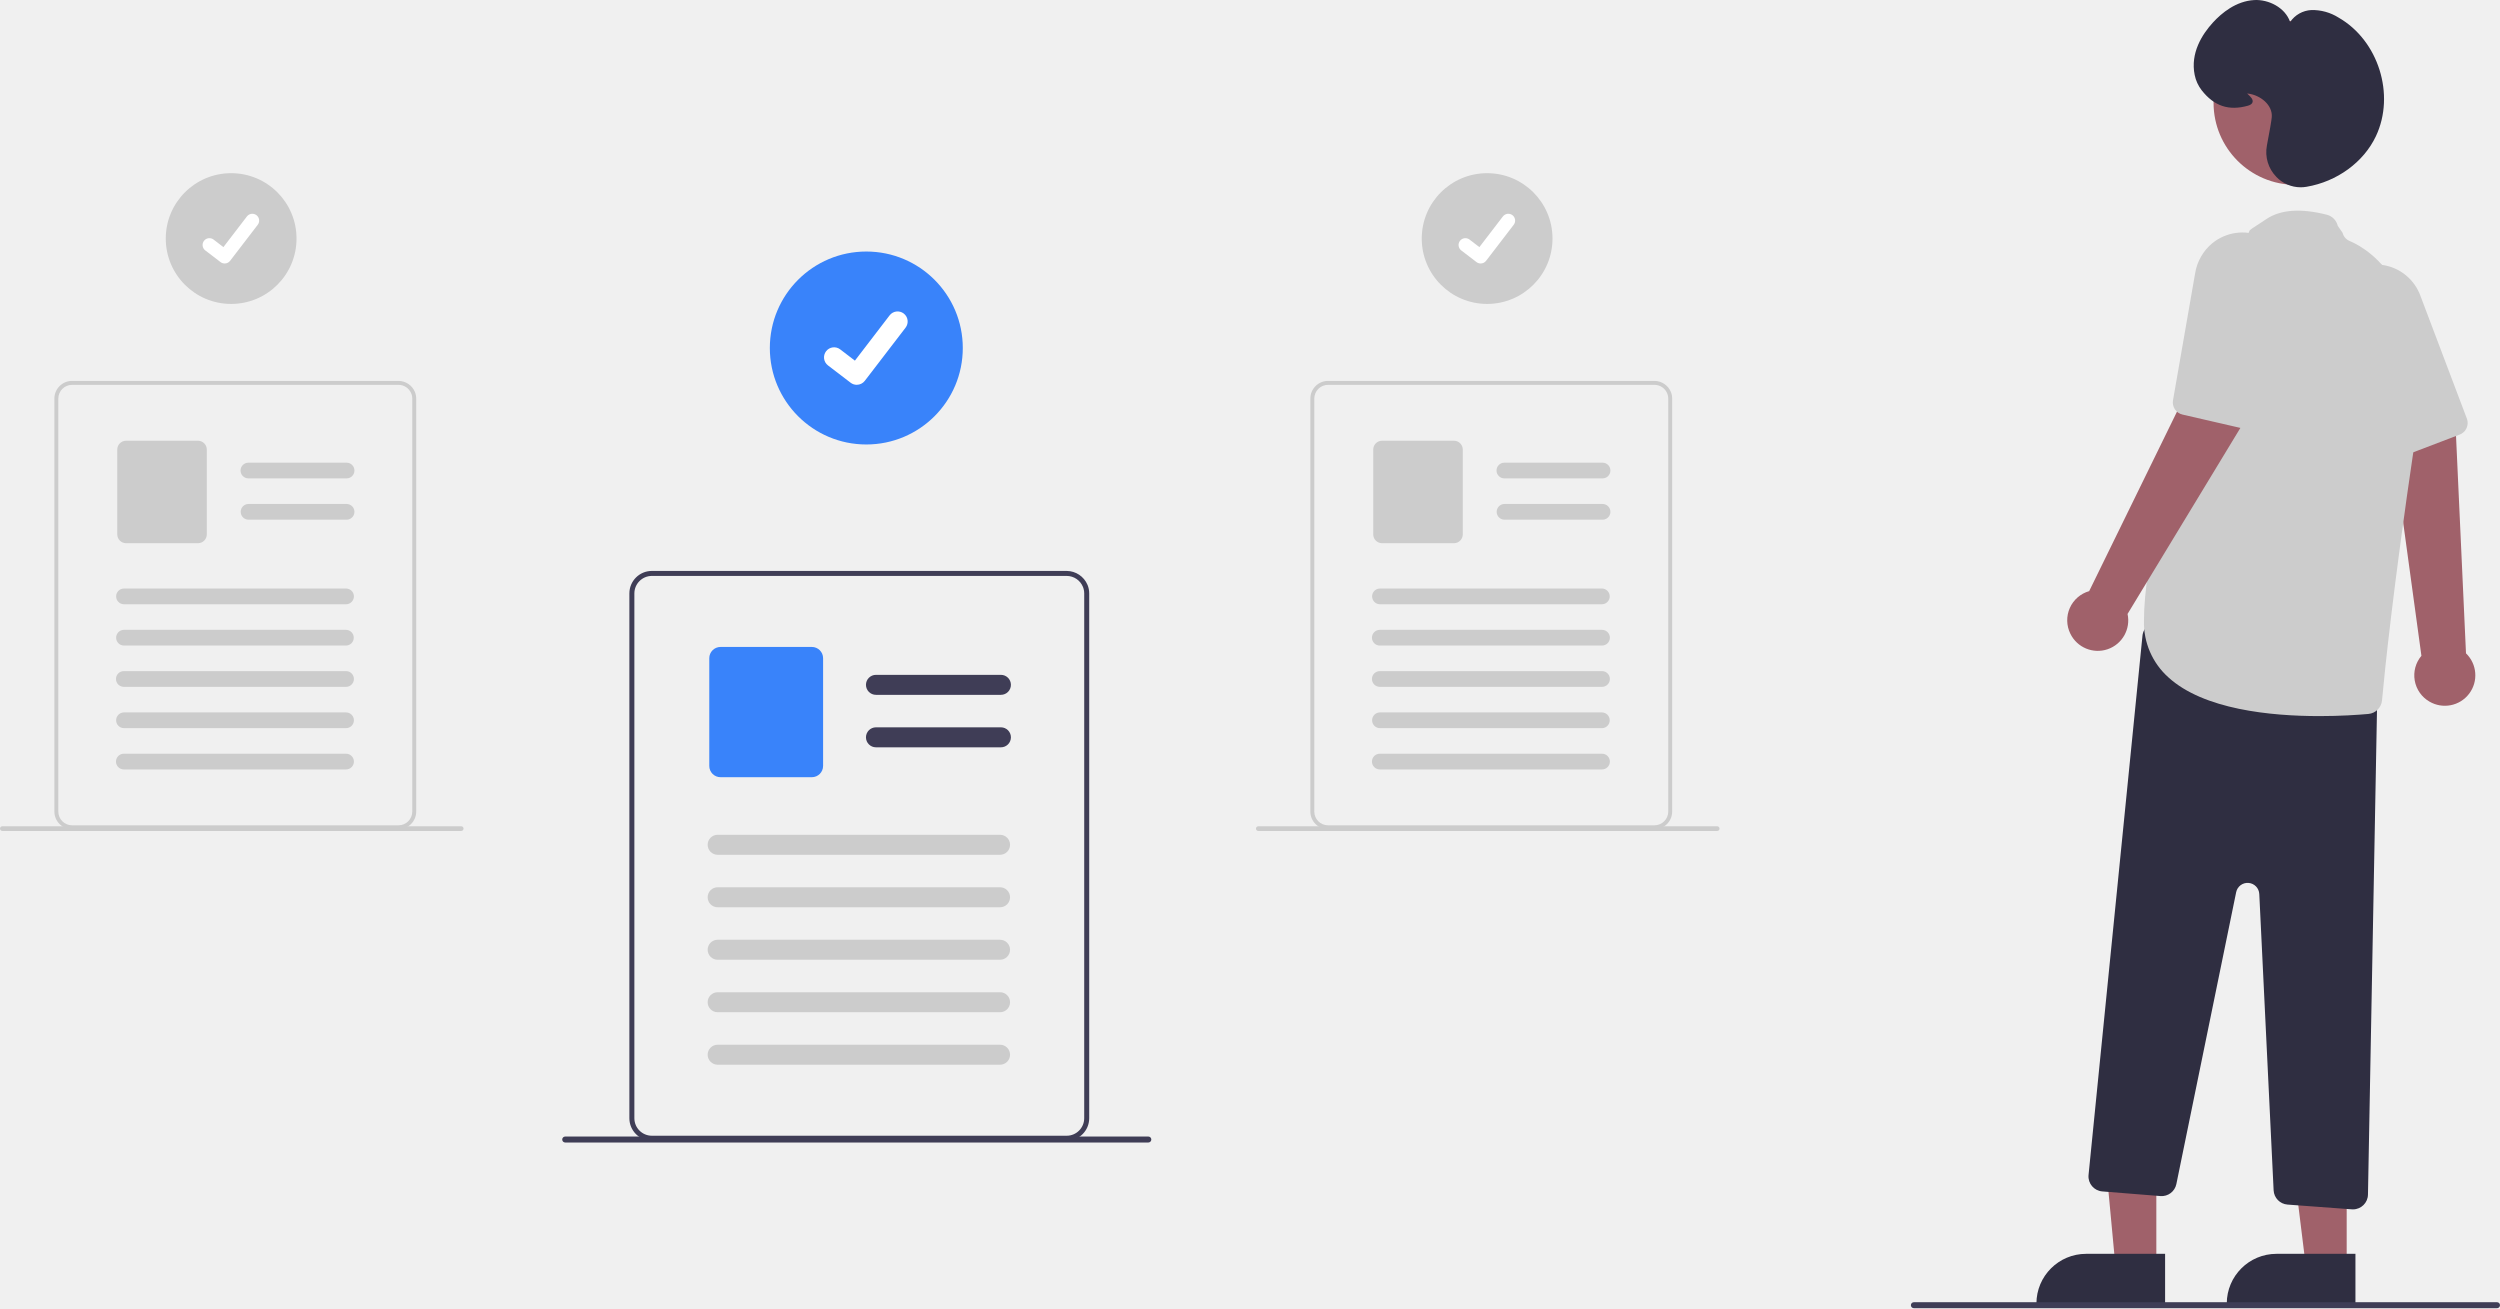
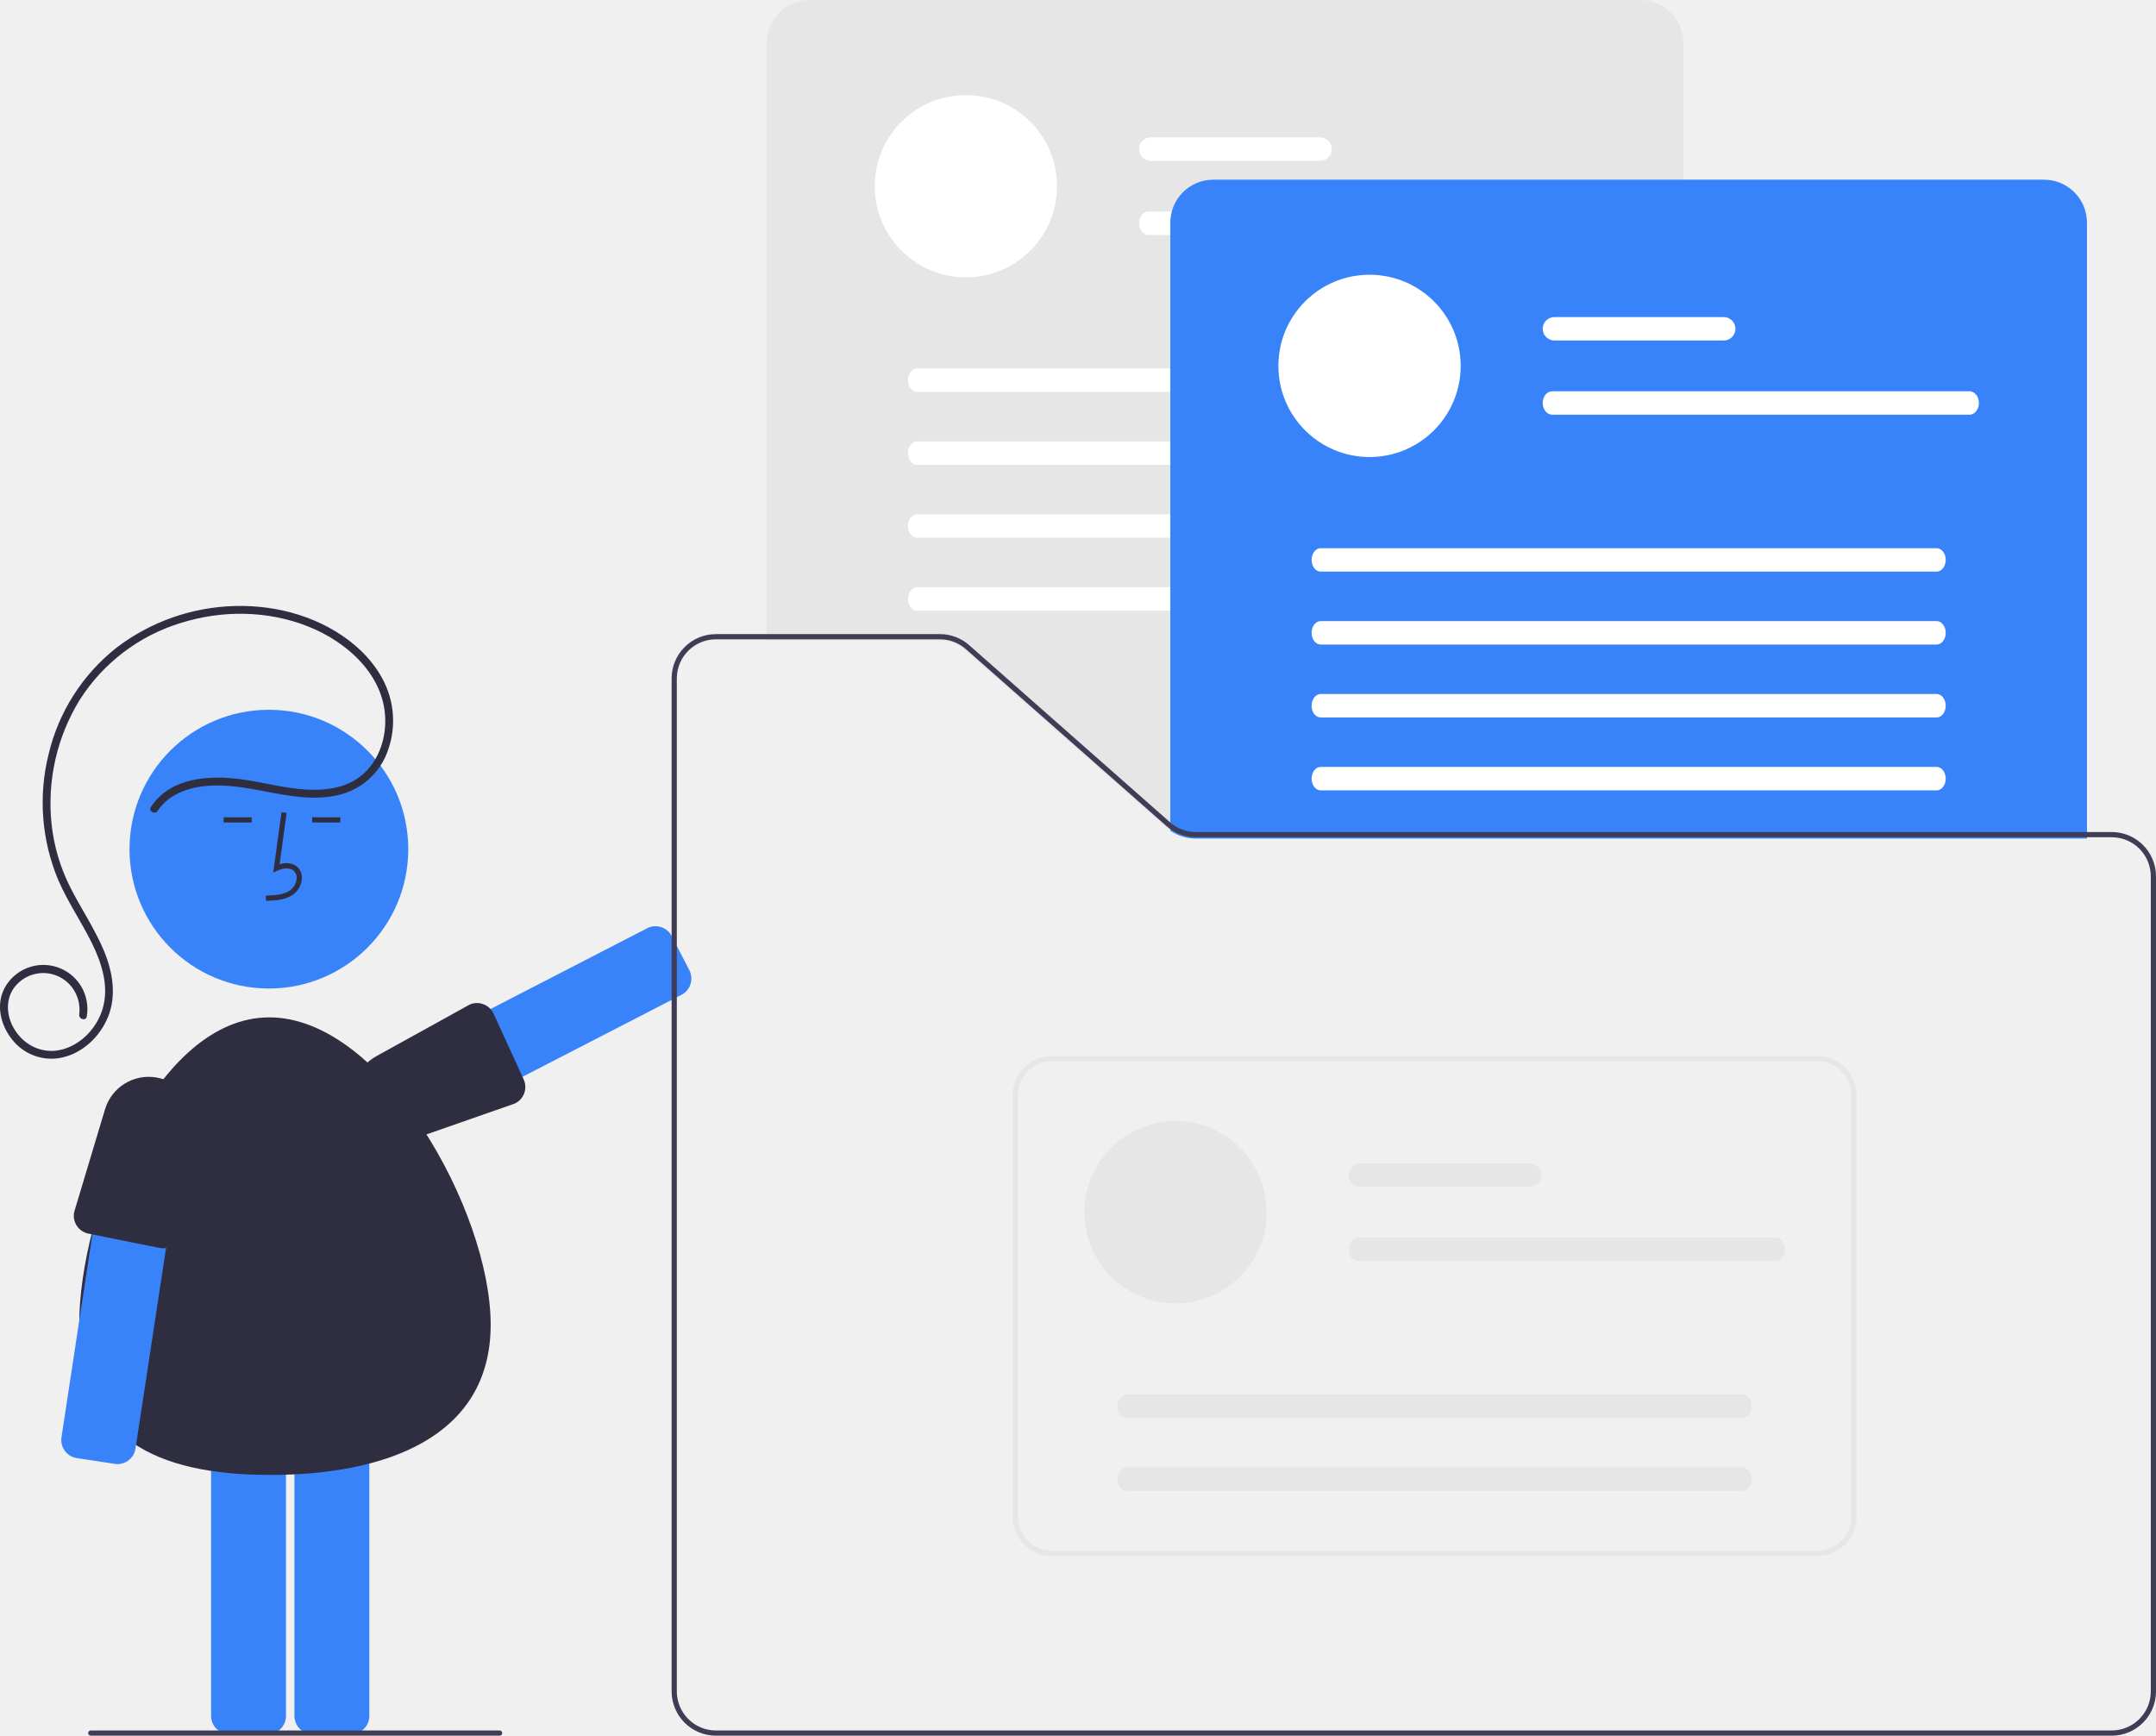
- <svg xmlns="http://www.w3.org/2000/svg" data-name="Layer 1" width="836.004" height="437.462" viewBox="0 0 836.004 437.462">
-   <g id="f59d61bb-6173-4011-886f-cab752b15cf5" data-name="Group 14">
-     <path id="ea601028-2261-4201-a5c6-6d1fee0209f8-371" data-name="Path 284" d="M994.402,465.878a10.138,10.138,0,0,1-2.678-15.312l-10.57-77.264,22.019,1.081,3.457,75.363a10.192,10.192,0,0,1-12.228,16.132Z" transform="translate(-181.9978 -231.2692)" fill="#a0616a" />
-     <path id="bab8e504-63c3-4a02-b094-c521f4d0da0a-372" data-name="Path 285" d="M1006.195,375.407a4.138,4.138,0,0,1-1.681,1.189l-19.788,7.552a4.157,4.157,0,0,1-5.281-2.194l-17.529-39.393a16.46,16.46,0,0,1-.805-11.649,16.01,16.01,0,0,1,12.185-10.924,15.269,15.269,0,0,1,6.578.093,15.947,15.947,0,0,1,11.461,9.963l15.585,41.2A4.166,4.166,0,0,1,1006.195,375.407Z" transform="translate(-181.9978 -231.2692)" fill="#ccc" />
-     <path id="e3cfda6a-f51e-4c96-8af0-12d99ec512c5-373" data-name="Path 286" d="M903.079,654.462h-13.691l-4.966-53.057,18.657.25Z" transform="translate(-181.9978 -231.2692)" fill="#a0616a" />
-     <path id="a90fb924-173c-4f4a-b9ae-ede5dff37993-374" data-name="Path 287" d="M879.609,650.551h26.4v16.625h-43.028a16.625,16.625,0,0,1,16.625-16.625h.003Z" transform="translate(-181.9978 -231.2692)" fill="#2f2e41" />
-     <path id="f7d48866-455f-47a0-876b-9c2c9b7d2f2d-375" data-name="Path 288" d="M966.733,654.463h-13.691l-6.513-52.808h20.206Z" transform="translate(-181.9978 -231.2692)" fill="#a0616a" />
-     <path id="ae80d259-143f-4a2f-8815-2d5111ab51c8-376" data-name="Path 289" d="M943.263,650.551h26.4v16.625h-43.028a16.625,16.625,0,0,1,16.625-16.625h.003Z" transform="translate(-181.9978 -231.2692)" fill="#2f2e41" />
-     <path id="b7aaac11-5418-4b5b-a747-2fb27f89cd88-377" data-name="Path 290" d="M968.455,635.674l-21.5-1.592a5.032,5.032,0,0,1-4.655-4.768l-4.794-99.088a3.909,3.909,0,0,0-7.733-.6l-20,97.611a5.032,5.032,0,0,1-5.324,4l-19.438-1.555a5.025,5.025,0,0,1-4.609-5.409q.004-.049.009-.099l18.033-180.326a5.025,5.025,0,0,1,6.068-4.41l68.574,14.907a5.038,5.038,0,0,1,3.957,5l-3.193,171.412a5.028,5.028,0,0,1-5.013,4.932C968.71,635.688,968.583,635.683,968.455,635.674Z" transform="translate(-181.9978 -231.2692)" fill="#2f2e41" />
-     <circle id="eccc2a78-7d3a-4be1-aa48-fb8bb5d1e30a" data-name="Ellipse 40" cx="767.645" cy="34.378" r="27.428" fill="#a0616a" />
-     <path id="a0a57a86-6e42-4b50-b3a1-f8a38df428dd-378" data-name="Path 291" d="M907.087,457.756a24.525,24.525,0,0,1-8.145-18.835c0-39.422,34.123-127.5,35.192-130.243.1-.662,1-.948,5.728-4.139s11.542-3.684,20.257-1.458a5,5,0,0,1,3.629,3.706l1.621,2.342a3.9,3.9,0,0,0,2.27,2.687c7.028,2.961,29.368,16.615,21.755,68-7.071,47.733-9.941,75.8-10.846,85.659a5.015,5.015,0,0,1-4.547,4.54c-3.446.308-9.36.719-16.4.719C941.266,470.729,918.869,468.529,907.087,457.756Z" transform="translate(-181.9978 -231.2692)" fill="#ccc" />
-     <path id="e2026d9f-0f48-4627-b939-bcbd235b248e-379" data-name="Path 292" d="M874.312,443.151a10.137,10.137,0,0,1,6.309-14.207l34.276-70.047,17.682,13.167-39.122,64.505a10.192,10.192,0,0,1-19.143,6.582Z" transform="translate(-181.9978 -231.2692)" fill="#a0616a" />
-     <path id="aa5178ad-b05d-4950-85b1-a624717fe499-380" data-name="Path 293" d="M934.514,374.602a4.137,4.137,0,0,1-2.058.051l-20.64-4.755a4.157,4.157,0,0,1-3.163-4.764l7.4-42.478a16.461,16.461,0,0,1,5.822-10.122,16.011,16.011,0,0,1,16.205-2.281,15.269,15.269,0,0,1,5.41,3.742,15.947,15.947,0,0,1,3.965,14.659l-10.017,42.892a4.166,4.166,0,0,1-2.924,3.056Z" transform="translate(-181.9978 -231.2692)" fill="#ccc" />
-     <path id="f1455aca-238f-491a-b535-1c1a045e39f4-381" data-name="Path 294" d="M943.221,290.429a11.82,11.82,0,0,1-3.171-10.482c.956-5,1.518-8.275,1.625-9.466h0c.364-4.073-3.754-7.371-7.828-7.9-.158-.021-.29-.034-.4-.043.1.1.215.206.313.3.774.727,1.737,1.632,1.508,2.566-.138.562-.652.961-1.571,1.218-6.372,1.783-11.28.146-15.445-5.155a12.313,12.313,0,0,1-2.351-5.135c-1.492-7.32,2.483-13.56,6.081-17.505,2.967-3.253,7.776-7.2,13.841-7.54,4.716-.263,10.325,2.451,12,7.342a9.112,9.112,0,0,1,7.1-4,16.374,16.374,0,0,1,9.111,2.534c13.3,7.618,19.015,25.766,12.481,39.63-4.11,8.721-13.015,15.213-23.239,16.943a11.613,11.613,0,0,1-1.937.164,11.3,11.3,0,0,1-8.125-3.467Z" transform="translate(-181.9978 -231.2692)" fill="#2f2e41" />
-   </g>
-   <path id="f152a38b-6c6f-456c-96ce-4c801960ccf2-382" data-name="Path 336" d="M545.657,426.839a7.6,7.6,0,0,0-6.95-4.65h-138.725a7.524,7.524,0,0,0-7.52,7.52v175.5a7.524,7.524,0,0,0,7.52,7.52h138.73a7.53,7.53,0,0,0,7.52-7.52v-175.5a7.385,7.385,0,0,0-.57-2.87Zm-1.1,178.37a5.857,5.857,0,0,1-5.85,5.85h-138.725a5.851,5.851,0,0,1-5.85-5.849v-175.5a5.858,5.858,0,0,1,5.85-5.85h138.73a5.879,5.879,0,0,1,5.43,3.68,6.486,6.486,0,0,1,.22.66,5.801,5.801,0,0,1,.2,1.51Z" transform="translate(-181.9978 -231.2692)" fill="#3f3d56" />
-   <path id="fabca9b7-6499-499c-b0ba-e512eedfa0e6-383" data-name="Path 337" d="M516.707,463.624H474.921a3.343,3.343,0,1,1,0-6.686h41.786a3.343,3.343,0,1,1,0,6.686Z" transform="translate(-181.9978 -231.2692)" fill="#3f3d56" />
-   <path id="b1b2178d-f6c7-4a19-857a-cc93cc70df69-384" data-name="Path 338" d="M516.707,481.174H474.921a3.343,3.343,0,1,1,0-6.686h41.786a3.343,3.343,0,1,1,0,6.686Z" transform="translate(-181.9978 -231.2692)" fill="#3f3d56" />
-   <path id="bd84b5e9-e9c5-4886-bcfd-3c769a5bd20c-385" data-name="Path 339" d="M453.481,491.167h-30.537a3.765,3.765,0,0,1-3.761-3.761v-36.036a3.765,3.765,0,0,1,3.761-3.761h30.537a3.765,3.765,0,0,1,3.761,3.761v36.036A3.765,3.765,0,0,1,453.481,491.167Z" transform="translate(-181.9978 -231.2692)" fill="#3983fa" />
-   <path id="ad20b6ae-6256-4ad3-9ba5-bff6ef303c78-386" data-name="Path 340" d="M516.417,517.11h-94.436a3.343,3.343,0,0,1,0-6.686h94.436a3.343,3.343,0,1,1,0,6.686Z" transform="translate(-181.9978 -231.2692)" fill="#ccc" />
-   <path id="f5b31b5a-d389-4394-a0c3-430493f21651-387" data-name="Path 341" d="M516.417,534.66h-94.436a3.343,3.343,0,0,1,0-6.686h94.436a3.343,3.343,0,1,1,0,6.686Z" transform="translate(-181.9978 -231.2692)" fill="#ccc" />
-   <path id="e6b00d4f-f233-434b-82e7-f520ed55a592-388" data-name="Path 342" d="M516.417,552.21h-94.436a3.343,3.343,0,0,1,0-6.686h94.436a3.343,3.343,0,1,1,0,6.686Z" transform="translate(-181.9978 -231.2692)" fill="#ccc" />
-   <path id="f83e6214-6629-4e95-ad35-3c9b0c78a3d6-389" data-name="Path 343" d="M516.417,569.76h-94.436a3.343,3.343,0,0,1,0-6.686h94.436a3.343,3.343,0,1,1,0,6.686Z" transform="translate(-181.9978 -231.2692)" fill="#ccc" />
-   <path id="b83f14e7-a754-4235-a578-aebf681d4a1c-390" data-name="Path 344" d="M516.417,587.31h-94.436a3.343,3.343,0,0,1,0-6.686h94.436a3.343,3.343,0,1,1,0,6.686Z" transform="translate(-181.9978 -231.2692)" fill="#ccc" />
-   <path id="a38c097c-1c01-4356-80b1-56a89c2c58fa-391" data-name="Path 349" d="M822.002,668.731h195a1,1,0,0,0,0-2h-195a1,1,0,0,0,0,2Z" transform="translate(-181.9978 -231.2692)" fill="#3f3d56" />
-   <circle id="af1d3ae0-b86a-44f8-8168-f2f371efc620" data-name="Ellipse 44" cx="289.696" cy="116.373" r="32.262" fill="#3983fa" />
-   <path id="b4906b3b-71df-4c7e-84d8-52e6769e6d26-392" data-name="Path 395" d="M468.497,359.949a3.346,3.346,0,0,1-2.013-.669l-.036-.027-7.582-5.8a3.369,3.369,0,1,1,4.1-5.348l4.911,3.766,11.605-15.14a3.368,3.368,0,0,1,4.722-.624l.001.001-.072.1.074-.1a3.372,3.372,0,0,1,.623,4.723l-13.65,17.8a3.37,3.37,0,0,1-2.68,1.314Z" transform="translate(-181.9978 -231.2692)" fill="#fff" />
-   <circle id="eb67bc87-0ab3-400d-9346-8836e9b135a0" data-name="Ellipse 46" cx="77.296" cy="79.773" r="21.862" fill="#ccc" />
-   <path id="a587243e-22a7-4e92-b127-7238b8715868-393" data-name="Path 408" d="M257.127,319.381a2.268,2.268,0,0,1-1.364-.453l-.024-.018-5.138-3.934a2.283,2.283,0,0,1,2.776-3.624l3.328,2.552,7.864-10.256a2.282,2.282,0,0,1,3.199-.422l.001 0-.049.066.05-.065a2.285,2.285,0,0,1,.422,3.2l-9.25,12.064a2.283,2.283,0,0,1-1.816.891Z" transform="translate(-181.9978 -231.2692)" fill="#fff" />
-   <path id="b24c2fd4-5735-4a8b-b246-c12b52e11f5f-394" data-name="Path 410" d="M320.729,362.302a5.982,5.982,0,0,0-5.468-3.659h-109.161a5.92,5.92,0,0,0-5.917,5.917v138.093a5.92,5.92,0,0,0,5.917,5.917h109.161a5.925,5.925,0,0,0,5.917-5.917v-138.093A5.81,5.81,0,0,0,320.729,362.302Zm-.865,140.352a4.609,4.609,0,0,1-4.6,4.6h-109.164a4.6,4.6,0,0,1-4.6-4.6h0v-138.094a4.609,4.609,0,0,1,4.6-4.6h109.161a4.626,4.626,0,0,1,4.273,2.9,5.108,5.108,0,0,1,.173.519,4.559,4.559,0,0,1,.158,1.188Z" transform="translate(-181.9978 -231.2692)" fill="#ccc" />
-   <path id="f030a160-4767-48dc-a1cd-6e8d6a87c559-395" data-name="Path 411" d="M297.946,391.247h-32.88a2.63,2.63,0,0,1,0-5.261h32.879a2.631,2.631,0,0,1,0,5.261Z" transform="translate(-181.9978 -231.2692)" fill="#ccc" />
-   <path id="f0576b91-fb67-46c0-9bc8-b0d78fa4e393-396" data-name="Path 412" d="M297.946,405.057h-32.88a2.631,2.631,0,0,1,0-5.261h32.879a2.631,2.631,0,0,1,0,5.261Z" transform="translate(-181.9978 -231.2692)" fill="#ccc" />
-   <path id="bb47cdff-cafb-4bb6-bfa7-d7f244c106f8-397" data-name="Path 413" d="M248.195,412.92h-24.028a2.962,2.962,0,0,1-2.959-2.959v-28.355a2.962,2.962,0,0,1,2.959-2.959h24.028a2.963,2.963,0,0,1,2.959,2.959v28.355a2.962,2.962,0,0,1-2.959,2.959Z" transform="translate(-181.9978 -231.2692)" fill="#ccc" />
-   <path id="b9c4730d-541e-403a-bfc4-7f597a133cff-398" data-name="Path 414" d="M297.717,433.333h-74.307a2.631,2.631,0,0,1,0-5.261h74.307a2.63,2.63,0,0,1,0,5.261Z" transform="translate(-181.9978 -231.2692)" fill="#ccc" />
-   <path id="b0b4ad5b-1090-4149-ad9f-38443074182d-399" data-name="Path 415" d="M297.717,447.147h-74.307a2.631,2.631,0,0,1,0-5.261h74.307a2.631,2.631,0,0,1,0,5.261Z" transform="translate(-181.9978 -231.2692)" fill="#ccc" />
-   <path id="a36ae105-a865-43f2-a38b-4a3728e49bb5-400" data-name="Path 416" d="M297.717,460.952h-74.307a2.63,2.63,0,0,1,0-5.261h74.307a2.63,2.63,0,0,1,0,5.261Z" transform="translate(-181.9978 -231.2692)" fill="#ccc" />
-   <path id="bd69ee89-5535-4e79-aba4-c83b03de0083-401" data-name="Path 417" d="M297.717,474.765h-74.307a2.631,2.631,0,0,1,0-5.261h74.307a2.63,2.63,0,0,1,0,5.261Z" transform="translate(-181.9978 -231.2692)" fill="#ccc" />
-   <path id="a075ca9b-1e14-49c6-b2ff-3fb4066a82fb-402" data-name="Path 418" d="M297.717,488.571h-74.307a2.63,2.63,0,0,1,0-5.261h74.307a2.63,2.63,0,1,1,0,5.261Z" transform="translate(-181.9978 -231.2692)" fill="#ccc" />
-   <path id="b99f005d-5535-4af5-95d9-44a7a4f0c0b8-403" data-name="Path 419" d="M182.789,509.147h153.434a.787.787,0,0,0,0-1.574h-153.434a.787.787,0,1,0-.009,1.574Z" transform="translate(-181.9978 -231.2692)" fill="#ccc" />
-   <circle id="b1c5fac5-a790-403a-b8d0-31ae0bc4b4ba" data-name="Ellipse 46" cx="497.296" cy="79.773" r="21.862" fill="#ccc" />
-   <path id="a5ae1e6c-de0b-426c-a811-1990f7b7ccda-404" data-name="Path 408" d="M677.127,319.381a2.268,2.268,0,0,1-1.364-.453l-.024-.018-5.138-3.934a2.283,2.283,0,0,1,2.776-3.624l3.328,2.552,7.864-10.256a2.282,2.282,0,0,1,3.199-.422l.001 0-.049.066.05-.065a2.285,2.285,0,0,1,.422,3.2l-9.25,12.064a2.283,2.283,0,0,1-1.816.891Z" transform="translate(-181.9978 -231.2692)" fill="#fff" />
-   <path id="e481f25f-f0ef-423d-9e4a-b2d79b6febf5-405" data-name="Path 410" d="M740.729,362.302a5.982,5.982,0,0,0-5.468-3.659h-109.161a5.92,5.92,0,0,0-5.917,5.917v138.093a5.92,5.92,0,0,0,5.917,5.917h109.161a5.925,5.925,0,0,0,5.917-5.917v-138.093A5.81,5.81,0,0,0,740.729,362.302Zm-.865,140.352a4.609,4.609,0,0,1-4.6,4.6h-109.164a4.6,4.6,0,0,1-4.6-4.6h0v-138.094a4.609,4.609,0,0,1,4.6-4.6h109.161a4.626,4.626,0,0,1,4.273,2.9,5.108,5.108,0,0,1,.173.519,4.559,4.559,0,0,1,.158,1.188Z" transform="translate(-181.9978 -231.2692)" fill="#ccc" />
-   <path id="a5b052e7-0a6d-48d5-ba9e-291ff1ca3bfd-406" data-name="Path 411" d="M717.946,391.247h-32.88a2.63,2.63,0,0,1,0-5.261h32.879a2.631,2.631,0,0,1,0,5.261Z" transform="translate(-181.9978 -231.2692)" fill="#ccc" />
-   <path id="bd247f09-cb3d-4df5-9c12-787ea9e72b07-407" data-name="Path 412" d="M717.946,405.057h-32.88a2.631,2.631,0,0,1,0-5.261h32.879a2.631,2.631,0,0,1,0,5.261Z" transform="translate(-181.9978 -231.2692)" fill="#ccc" />
-   <path id="b3d7a89f-9ffc-4079-aa15-40ad611f9a98-408" data-name="Path 413" d="M668.195,412.92h-24.028a2.962,2.962,0,0,1-2.959-2.959v-28.355a2.962,2.962,0,0,1,2.959-2.959h24.028a2.963,2.963,0,0,1,2.959,2.959v28.355a2.962,2.962,0,0,1-2.959,2.959Z" transform="translate(-181.9978 -231.2692)" fill="#ccc" />
-   <path id="e1bf4aca-fc8d-43da-a727-289201e2eac7-409" data-name="Path 414" d="M717.717,433.333h-74.307a2.631,2.631,0,0,1,0-5.261h74.307a2.631,2.631,0,0,1,0,5.261Z" transform="translate(-181.9978 -231.2692)" fill="#ccc" />
-   <path id="b286f981-abb8-47cd-9209-f09770ef33ad-410" data-name="Path 415" d="M717.717,447.147h-74.307a2.63,2.63,0,0,1,0-5.261h74.307a2.63,2.63,0,0,1,0,5.261Z" transform="translate(-181.9978 -231.2692)" fill="#ccc" />
-   <path id="ad15bc08-a918-4115-a327-9a31c97a6753-411" data-name="Path 416" d="M717.717,460.952h-74.307a2.63,2.63,0,0,1,0-5.261h74.307a2.63,2.63,0,1,1,0,5.261Z" transform="translate(-181.9978 -231.2692)" fill="#ccc" />
-   <path id="a508ff04-1989-4f94-915f-90cf16933556-412" data-name="Path 417" d="M717.717,474.765h-74.307a2.631,2.631,0,0,1,0-5.261h74.307a2.631,2.631,0,0,1,0,5.261Z" transform="translate(-181.9978 -231.2692)" fill="#ccc" />
-   <path id="e65b0501-2d31-4d85-b27f-ea92835ed026-413" data-name="Path 418" d="M717.717,488.571h-74.307a2.63,2.63,0,1,1,0-5.261h74.307a2.63,2.63,0,1,1,0,5.261Z" transform="translate(-181.9978 -231.2692)" fill="#ccc" />
-   <path id="a3e956aa-8abe-48aa-ba4a-17518f20fda0-414" data-name="Path 419" d="M602.789,509.147h153.434a.787.787,0,0,0,0-1.574h-153.434a.787.787,0,1,0-.009,1.574Z" transform="translate(-181.9978 -231.2692)" fill="#ccc" />
-   <path id="b01c4841-6b77-41d3-9bc6-bba4643c130f-415" data-name="Path 420" d="M371.002,613.328h195a1,1,0,0,0,0-2h-195a1,1,0,0,0,0,2Z" transform="translate(-181.9978 -231.2692)" fill="#3f3d56" />
+ <svg xmlns="http://www.w3.org/2000/svg" data-name="Layer 1" width="827.9" height="666.5" viewBox="0 0 827.9 666.5">
+   <path d="M335.218,555.907a7.034,7.034,0,0,1-2.144-.337,6.952,6.952,0,0,1-4.092-3.457l-6.764-13.118a7.007,7.007,0,0,1,3.014-9.429l109.337-56.372A7.008,7.008,0,0,1,444,476.209l6.763,13.118a7.007,7.007,0,0,1-3.014,9.429L338.412,555.127A6.956,6.956,0,0,1,335.218,555.907Z" transform="translate(-186.05 -116.75)" fill="#3983fa" />
+   <path d="M374.88,504.797a7.037,7.037,0,0,1,.743,1.294l11.554,25.231a6.999,6.999,0,0,1-3.573,9.237l-38.859,13.582a17.484,17.484,0,0,1-21.476-8.842l.449-.219-.449.219a17.469,17.469,0,0,1,7.253-22.952l35.831-19.812a7.012,7.012,0,0,1,8.527,2.262Z" transform="translate(-186.05 -116.75)" fill="#2f2e41" />
+   <path d="M832.45,438.75H645.26a17.655,17.655,0,0,1-11.578-4.373L556.579,366.375A14.471,14.471,0,0,0,546.99,362.75H480.45V133.25a16.519,16.519,0,0,1,16.5-16.5h319a16.519,16.519,0,0,1,16.5,16.5Z" transform="translate(-186.05 -116.75)" fill="#e6e6e6" />
+   <circle cx="370.9" cy="71.5" r="35" fill="#fff" />
+   <path d="M692.95,169.5h-65a4.5,4.5,0,0,0,0,9h65a4.5,4.5,0,0,0,0-9Z" transform="translate(-186.05 -116.75)" fill="#fff" />
+   <path d="M787.31,198H627.09c-2.01,0-3.64,2.02-3.64,4.5s1.63,4.5,3.64,4.5H787.31c2.01,0,3.64-2.02,3.64-4.5S789.32,198,787.31,198Z" transform="translate(-186.05 -116.75)" fill="#fff" />
+   <path d="M774.72,258.25h-236.54c-1.92,0-3.48,2.02-3.48,4.5s1.56,4.5,3.48,4.5H774.72c1.92,0,3.48-2.02,3.48-4.5S776.64,258.25,774.72,258.25Z" transform="translate(-186.05 -116.75)" fill="#fff" />
+   <path d="M774.72,286.25h-236.54c-1.92,0-3.48,2.02-3.48,4.5s1.56,4.5,3.48,4.5H774.72c1.92,0,3.48-2.02,3.48-4.5S776.64,286.25,774.72,286.25Z" transform="translate(-186.05 -116.75)" fill="#fff" />
+   <path d="M774.72,314.25h-236.54c-1.92,0-3.48,2.02-3.48,4.5s1.56,4.5,3.48,4.5H774.72c1.92,0,3.48-2.02,3.48-4.5S776.64,314.25,774.72,314.25Z" transform="translate(-186.05 -116.75)" fill="#fff" />
+   <path d="M774.72,342.25h-236.54c-1.92,0-3.48,2.02-3.48,4.5s1.56,4.5,3.48,4.5H774.72c1.92,0,3.48-2.02,3.48-4.5S776.64,342.25,774.72,342.25Z" transform="translate(-186.05 -116.75)" fill="#fff" />
+   <path d="M987.45,438.75H645.26a17.376,17.376,0,0,1-9.585-2.863l-.225-.148V202.25a16.519,16.519,0,0,1,16.5-16.5h319a16.519,16.519,0,0,1,16.5,16.5Z" transform="translate(-186.05 -116.75)" fill="#3983fa" />
+   <circle cx="525.9" cy="140.5" r="35" fill="#fff" />
+   <path d="M847.95,238.5h-65a4.5,4.5,0,0,0,0,9h65a4.5,4.5,0,0,0,0-9Z" transform="translate(-186.05 -116.75)" fill="#fff" />
+   <path d="M942.31,267H782.09c-2.01,0-3.64,2.02-3.64,4.5s1.63,4.5,3.64,4.5H942.31c2.01,0,3.64-2.02,3.64-4.5S944.32,267,942.31,267Z" transform="translate(-186.05 -116.75)" fill="#fff" />
+   <path d="M929.72,327.25h-236.54c-1.92,0-3.48,2.02-3.48,4.5s1.56,4.5,3.48,4.5H929.72c1.92,0,3.48-2.02,3.48-4.5S931.64,327.25,929.72,327.25Z" transform="translate(-186.05 -116.75)" fill="#fff" />
+   <path d="M929.72,355.25h-236.54c-1.92,0-3.48,2.02-3.48,4.5s1.56,4.5,3.48,4.5H929.72c1.92,0,3.48-2.02,3.48-4.5S931.64,355.25,929.72,355.25Z" transform="translate(-186.05 -116.75)" fill="#fff" />
+   <path d="M929.72,383.25h-236.54c-1.92,0-3.48,2.02-3.48,4.5s1.56,4.5,3.48,4.5H929.72c1.92,0,3.48-2.02,3.48-4.5S931.64,383.25,929.72,383.25Z" transform="translate(-186.05 -116.75)" fill="#fff" />
+   <path d="M929.72,411.25h-236.54c-1.92,0-3.48,2.02-3.48,4.5s1.56,4.5,3.48,4.5H929.72c1.92,0,3.48-2.02,3.48-4.5S931.64,411.25,929.72,411.25Z" transform="translate(-186.05 -116.75)" fill="#fff" />
+   <path d="M996.95,436.25H645.26a14.945,14.945,0,0,1-9.31-3.24c-.21-.16-.41-.33-.61-.51l-29.77-26.25L558.23,364.5A16.974,16.974,0,0,0,546.99,360.25H460.95a17.024,17.024,0,0,0-17,17v389a17.024,17.024,0,0,0,17,17h536a17.024,17.024,0,0,0,17-17v-313A17.024,17.024,0,0,0,996.95,436.25Zm15,330a15.018,15.018,0,0,1-15,15h-536a15.018,15.018,0,0,1-15-15v-389a15.018,15.018,0,0,1,15-15h86.04a14.965,14.965,0,0,1,9.92,3.75l45.64,40.25L634.01,434a17.148,17.148,0,0,0,11.25,4.25H996.95a15.018,15.018,0,0,1,15,15Z" transform="translate(-186.05 -116.75)" fill="#3f3d56" />
+   <circle cx="103.254" cy="326.072" r="53.519" fill="#3983fa" />
+   <path d="M288.871,782.668H274.112a7.008,7.008,0,0,1-7-7V652.654a7.008,7.008,0,0,1,7-7H288.871a7.008,7.008,0,0,1,7,7V775.668A7.008,7.008,0,0,1,288.871,782.668Z" transform="translate(-186.05 -116.75)" fill="#3983fa" />
+   <path d="M320.871,782.668H306.112a7.008,7.008,0,0,1-7-7V652.654a7.008,7.008,0,0,1,7-7H320.871a7.008,7.008,0,0,1,7,7V775.668A7.008,7.008,0,0,1,320.871,782.668Z" transform="translate(-186.05 -116.75)" fill="#3983fa" />
+   <path d="M374.467,625.419c0,43.63-41.041,57.704-84.672,57.704s-73.328-14.074-73.328-57.704,29.37-118,73-118S374.467,581.788,374.467,625.419Z" transform="translate(-186.05 -116.75)" fill="#2f2e41" />
+   <path d="M288.179,462.658l-.056-2c3.721-.104,7.001-.337,9.466-2.138a6.148,6.148,0,0,0,2.381-4.528,3.514,3.514,0,0,0-1.153-2.895c-1.636-1.382-4.269-.935-6.188-.055l-1.655.759,3.173-23.19,1.981.271-2.699,19.727c2.607-.767,5.023-.437,6.678.961a5.471,5.471,0,0,1,1.86,4.492,8.133,8.133,0,0,1-3.2,6.073C295.602,462.45,291.486,462.565,288.179,462.658Z" transform="translate(-186.05 -116.75)" fill="#2f2e41" />
+   <rect x="119.879" y="313.834" width="10.771" height="2" fill="#2f2e41" />
+   <rect x="85.879" y="313.834" width="10.771" height="2" fill="#2f2e41" />
+   <path d="M883.95,714.25h-294a15.017,15.017,0,0,1-15-15v-162a15.017,15.017,0,0,1,15-15h294a15.017,15.017,0,0,1,15,15v162A15.017,15.017,0,0,1,883.95,714.25Zm-294-190a13.015,13.015,0,0,0-13,13v162a13.015,13.015,0,0,0,13,13h294a13.015,13.015,0,0,0,13-13v-162a13.015,13.015,0,0,0-13-13Z" transform="translate(-186.05 -116.75)" fill="#e6e6e6" />
+   <circle cx="451.4" cy="465.5" r="35" fill="#e6e6e6" />
+   <path d="M773.45,563.5h-65a4.5,4.5,0,0,0,0,9h65a4.5,4.5,0,0,0,0-9Z" transform="translate(-186.05 -116.75)" fill="#e6e6e6" />
+   <path d="M867.81,592H707.59c-2.01,0-3.64,2.02-3.64,4.5s1.63,4.5,3.64,4.5H867.81c2.01,0,3.64-2.02,3.64-4.5S869.82,592,867.81,592Z" transform="translate(-186.05 -116.75)" fill="#e6e6e6" />
+   <path d="M855.22,652.25h-236.54c-1.92,0-3.48,2.02-3.48,4.5s1.56,4.5,3.48,4.5H855.22c1.92,0,3.48-2.02,3.48-4.5S857.14,652.25,855.22,652.25Z" transform="translate(-186.05 -116.75)" fill="#e6e6e6" />
+   <path d="M855.22,680.25h-236.54c-1.92,0-3.48,2.02-3.48,4.5s1.56,4.5,3.48,4.5H855.22c1.92,0,3.48-2.02,3.48-4.5S857.14,680.25,855.22,680.25Z" transform="translate(-186.05 -116.75)" fill="#e6e6e6" />
+   <path d="M246.591,428.117c4.162-6.266,11.486-8.922,18.708-9.568,8.129-.727,15.984.84,23.921,2.363,8.735,1.676,17.979,3.244,26.781,1.125a26.401,26.401,0,0,0,17.946-14.498,33.771,33.771,0,0,0,1.966-22.518c-2.062-7.986-7.182-15.013-13.388-20.321-12.667-10.833-29.808-15.701-46.295-15.243a78.269,78.269,0,0,0-45.375,15.955,73.697,73.697,0,0,0-26.145,40.972,76.829,76.829,0,0,0,3.72,48.324c3.608,8.369,8.826,15.915,12.852,24.073,3.749,7.596,6.636,16.428,4.303,24.901-2.047,7.435-8.056,14.04-15.6,16.058-7.185,1.923-14.28-1.229-18.217-7.437-3.771-5.946-3.861-13.735,1.801-18.536a13.898,13.898,0,0,1,20.05,2.001,14.306,14.306,0,0,1,2.862,10.489c-.279,1.889,2.611,2.704,2.893.798a16.923,16.923,0,0,0-31.553-10.927c-3.415,6.42-1.572,14.163,2.762,19.651a19.154,19.154,0,0,0,19.529,7.022c7.89-1.822,14.344-8.093,17.38-15.462,3.379-8.204,1.831-17.359-1.463-25.319-3.561-8.605-8.849-16.323-13.031-24.616a70.106,70.106,0,0,1-7.114-23.953,75.791,75.791,0,0,1,10.809-48.007,70.441,70.441,0,0,1,38.798-29.487c15.805-4.961,33.237-4.809,48.713,1.288,15.244,6.006,29.963,19.096,29.787,36.675-.075,7.509-2.863,15.168-8.615,20.177-6.874,5.986-16.446,6.498-25.087,5.563-8.696-.94-17.141-3.48-25.875-4.128-7.596-.564-15.792.022-22.575,3.796a22.571,22.571,0,0,0-7.841,7.274c-1.071,1.613,1.526,3.117,2.59,1.514Z" transform="translate(-186.05 -116.75)" fill="#2f2e41" />
+   <path d="M231.173,678.957a7.006,7.006,0,0,1-1.057-.081l-14.591-2.221a7.008,7.008,0,0,1-5.867-7.974l18.511-121.613a7.008,7.008,0,0,1,7.974-5.867l14.591,2.221a7.007,7.007,0,0,1,5.867,7.973L238.089,673.01A7.012,7.012,0,0,1,231.173,678.957Z" transform="translate(-186.05 -116.75)" fill="#3983fa" />
+   <path d="M248.61,596.076a7.037,7.037,0,0,1-1.484-.159l-27.205-5.474a6.999,6.999,0,0,1-5.375-8.318l11.84-39.425a17.484,17.484,0,0,1,19.773-12.184l-.087.492.087-.492a17.469,17.469,0,0,1,14.311,19.354l-5.019,40.635a7.012,7.012,0,0,1-6.84,5.571Z" transform="translate(-186.05 -116.75)" fill="#2f2e41" />
+   <path d="M377.907,783.25h-157a1,1,0,0,1,0-2h157a1,1,0,0,1,0,2Z" transform="translate(-186.05 -116.75)" fill="#3f3d56" />
</svg>
